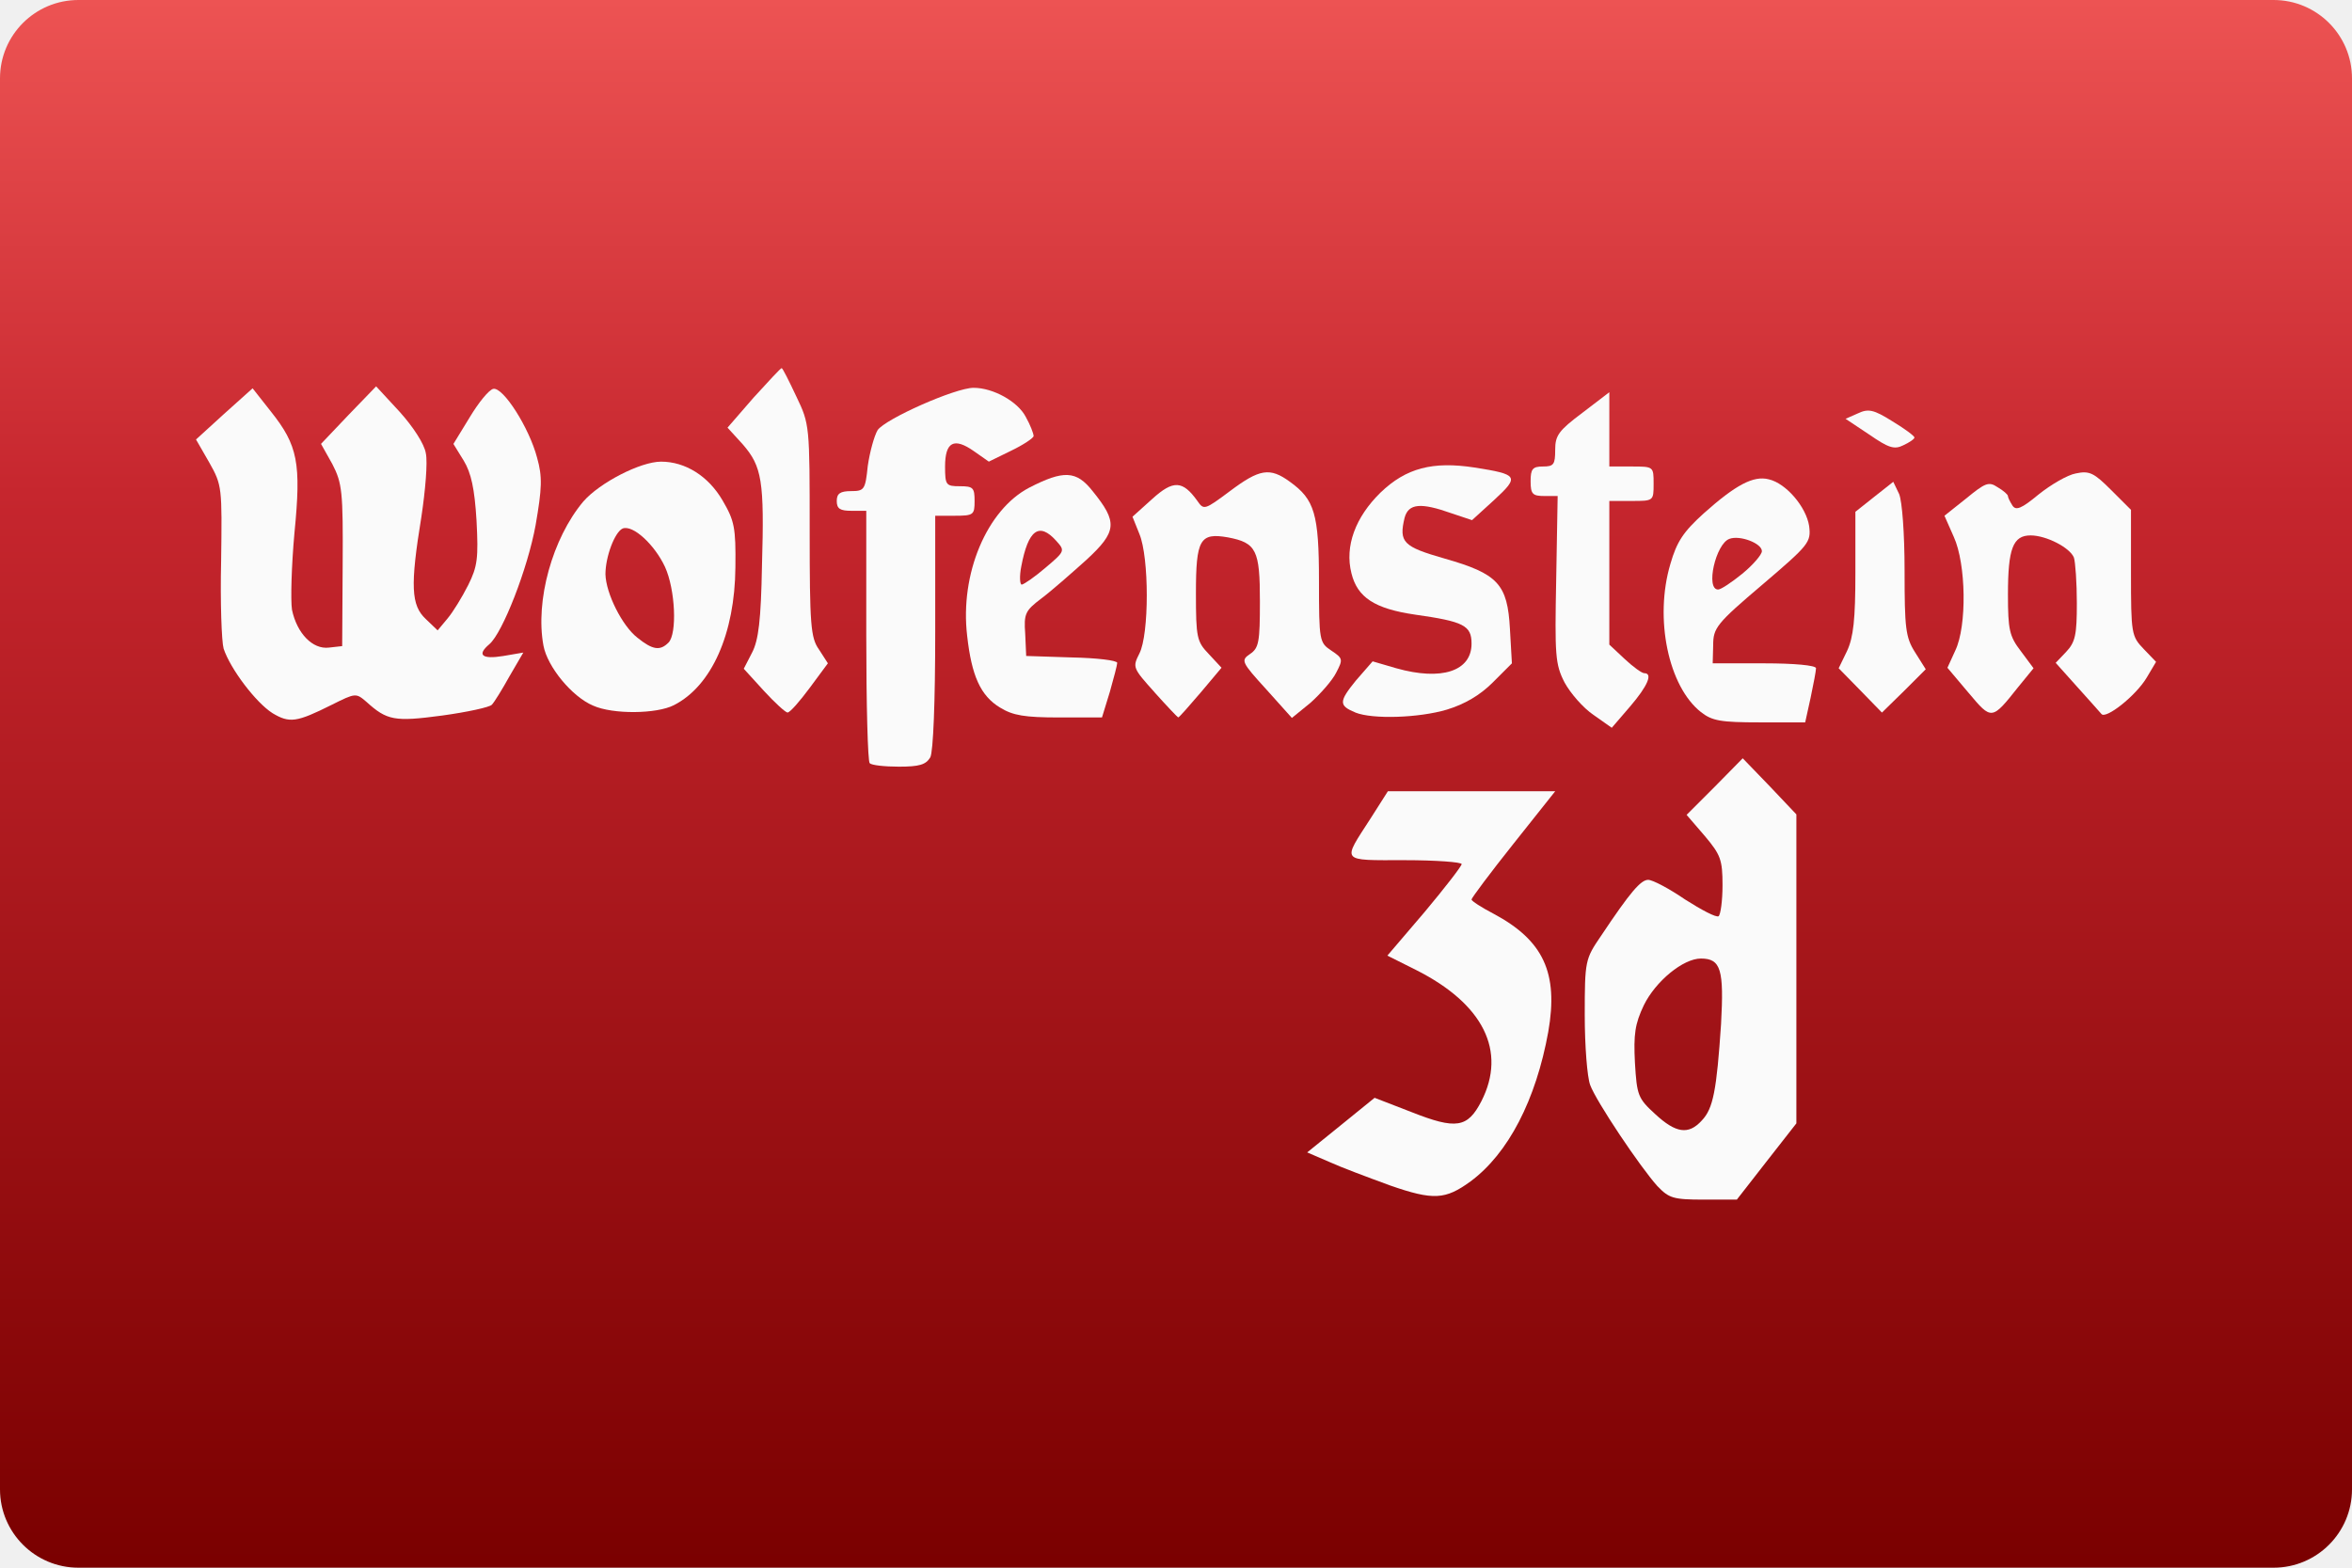
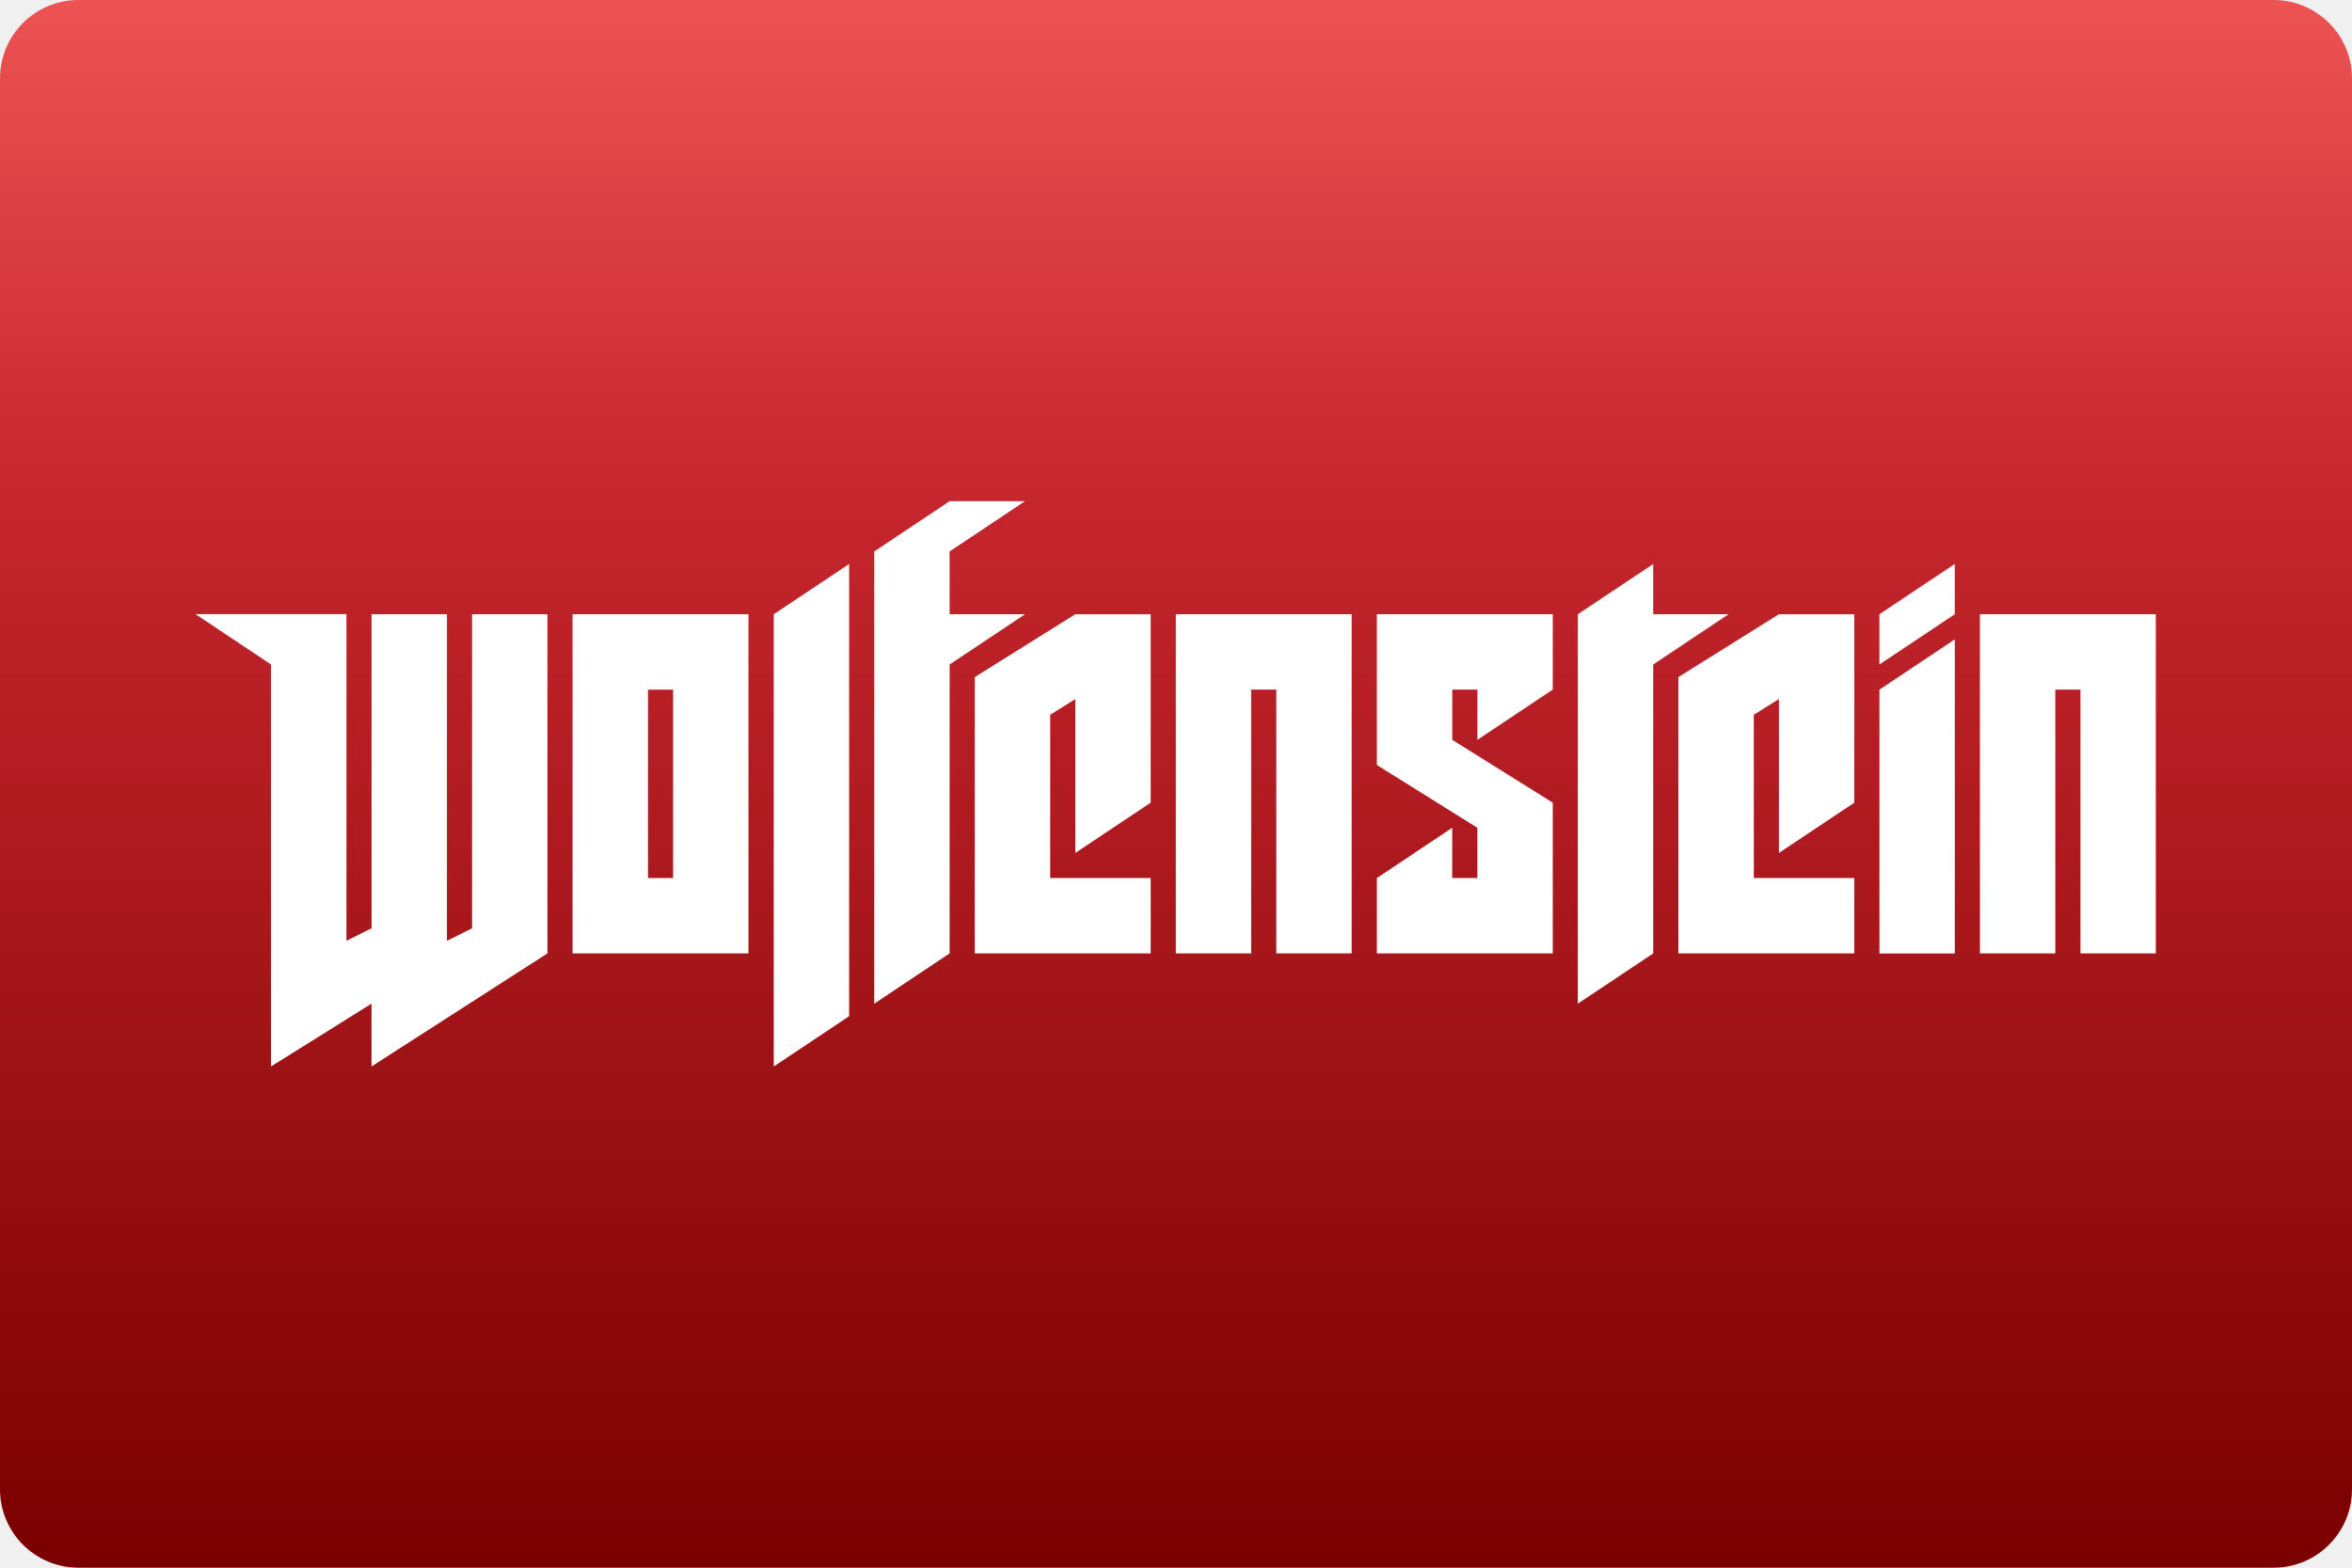
- <svg xmlns="http://www.w3.org/2000/svg" width="480" height="320" version="1.1" viewBox="0 0 480 320">
+ <svg xmlns="http://www.w3.org/2000/svg" width="480" height="320" version="1.1" viewBox="0 0 480 320" xml:space="preserve">
  <defs>
-     <linearGradient id="a" x1="70.403" x2="70.403" y1="1.175e-16" y2="84.667" gradientTransform="scale(3.7795)" gradientUnits="userSpaceOnUse">
+     <linearGradient id="a" x1="70.4" x2="70.4" y1="1.175e-16" y2="84.67" gradientTransform="scale(3.78)" gradientUnits="userSpaceOnUse">
      <stop stop-color="#ed5353" offset="0" />
-       <stop stop-color="#c6262e" offset=".315" />
+       <stop stop-color="#c6262e" offset=".316" />
      <stop stop-color="#7a0000" offset="1" />
    </linearGradient>
  </defs>
-   <rect width="480" height="320" ry="16" fill="url(#a)" stroke-linecap="square" stroke-linejoin="round" stroke-width="2" style="paint-order:stroke fill markers" />
-   <g transform="matrix(5.7267 0 0 5.7267 -123.34 -82.424)" fill="#fafafa" stroke-width=".265">
-     <path d="m71.069 56.644c-0.772-0.281-1.754-0.649-2.175-0.842l-0.772-0.333 1.192-0.964 1.21-0.982 1.315 0.509c1.596 0.631 1.999 0.561 2.49-0.386 0.912-1.789 0.07-3.472-2.333-4.682l-1.017-0.509 1.333-1.561c0.719-0.859 1.315-1.631 1.315-1.701 0-0.07-0.912-0.14-2.034-0.14-2.315 0-2.227 0.088-1.21-1.491l0.614-0.965h5.963l-1.491 1.876c-0.824 1.035-1.491 1.929-1.491 1.982 0 0.053 0.351 0.281 0.789 0.509 1.771 0.947 2.315 2.104 1.946 4.209-0.438 2.42-1.421 4.332-2.771 5.331-0.895 0.649-1.315 0.684-2.876 0.14z" />
-     <path d="m80.609 56.679c-0.631-0.701-2.192-3.034-2.403-3.613-0.105-0.28-0.193-1.385-0.193-2.49 0-1.946 0.017-1.999 0.579-2.823 1.052-1.578 1.421-1.999 1.683-1.999 0.158 0 0.754 0.316 1.315 0.701 0.579 0.368 1.105 0.649 1.193 0.596 0.07-0.053 0.14-0.544 0.14-1.105 0-0.912-0.07-1.087-0.631-1.754l-0.649-0.754 1-1 1-1.017 0.965 1 0.947 1v11.013l-1.07 1.368-1.052 1.35h-1.192c-1.07 0-1.228-0.053-1.631-0.474zm1.578-2.35c0.403-0.421 0.526-1.07 0.684-3.437 0.105-1.929 0-2.333-0.719-2.333-0.631 0-1.613 0.807-2.034 1.666-0.316 0.666-0.368 1.034-0.316 2.052 0.07 1.157 0.105 1.263 0.719 1.824 0.737 0.684 1.192 0.754 1.666 0.228z" />
-     <path d="m52.532 41.597c-0.07-0.053-0.123-2.104-0.123-4.56v-4.437h-0.526c-0.403 0-0.526-0.07-0.526-0.351 0-0.263 0.123-0.351 0.509-0.351 0.474 0 0.509-0.052 0.596-0.894 0.07-0.491 0.228-1.07 0.351-1.28 0.281-0.403 2.771-1.508 3.42-1.508 0.701 0 1.578 0.491 1.859 1.035 0.158 0.28 0.28 0.596 0.28 0.684 0 0.07-0.368 0.316-0.806 0.526l-0.789 0.386-0.526-0.368c-0.719-0.509-1.034-0.333-1.034 0.543 0 0.666 0.035 0.702 0.526 0.702 0.474 0 0.526 0.052 0.526 0.526 0 0.491-0.035 0.526-0.702 0.526h-0.701v4.139c0 2.508-0.07 4.261-0.175 4.472-0.158 0.263-0.386 0.333-1.122 0.333-0.509 0-0.982-0.053-1.034-0.123z" />
-     <path d="m78.329 39.878c-0.368-0.246-0.824-0.772-1.035-1.158-0.333-0.649-0.351-0.964-0.298-3.683l0.052-2.964h-0.473c-0.421 0-0.491-0.07-0.491-0.526 0-0.438 0.07-0.526 0.438-0.526 0.386 0 0.438-0.07 0.438-0.596 0-0.509 0.123-0.684 0.965-1.315l0.964-0.737v2.648h0.789c0.789 0 0.789 0 0.789 0.614s0 0.614-0.789 0.614h-0.789v5.121l0.544 0.509c0.298 0.281 0.614 0.509 0.701 0.509 0.316 0 0.123 0.456-0.509 1.192l-0.649 0.754z" />
-     <path d="m31.242 39.808c-0.579-0.368-1.491-1.561-1.736-2.297-0.07-0.246-0.123-1.649-0.088-3.122 0.035-2.613 0.035-2.701-0.421-3.507l-0.474-0.824 1-0.912 1.017-0.912 0.649 0.824c0.964 1.21 1.087 1.841 0.842 4.332-0.105 1.158-0.14 2.385-0.088 2.736 0.175 0.842 0.737 1.421 1.315 1.35l0.474-0.053 0.017-2.876c0.017-2.648-0.017-2.929-0.368-3.613l-0.403-0.719 0.982-1.034 0.982-1.017 0.842 0.912c0.473 0.526 0.877 1.14 0.929 1.473 0.07 0.316-0.018 1.333-0.158 2.262-0.403 2.473-0.368 3.157 0.158 3.648l0.421 0.403 0.351-0.421c0.193-0.228 0.526-0.772 0.737-1.192 0.333-0.666 0.368-0.964 0.298-2.297-0.07-1.157-0.193-1.701-0.456-2.139l-0.368-0.596 0.579-0.947c0.316-0.526 0.684-0.982 0.842-1.017 0.351-0.07 1.28 1.385 1.561 2.455 0.193 0.684 0.175 1.087-0.053 2.403-0.28 1.543-1.175 3.841-1.648 4.244-0.456 0.386-0.263 0.544 0.491 0.421l0.719-0.123-0.491 0.842c-0.263 0.474-0.543 0.929-0.631 1.017-0.07 0.088-0.877 0.263-1.771 0.386-1.701 0.228-1.964 0.175-2.701-0.491-0.368-0.316-0.386-0.316-1.227 0.105-1.263 0.631-1.508 0.666-2.122 0.298z" />
-     <path d="m82.152 39.773c-1.157-0.912-1.666-3.332-1.087-5.279 0.228-0.789 0.456-1.14 1.192-1.806 1.14-1.017 1.771-1.35 2.315-1.21 0.614 0.14 1.333 0.982 1.438 1.666 0.07 0.579 0 0.666-1.666 2.087-1.631 1.385-1.754 1.543-1.754 2.157l-0.017 0.649h1.841c1.052 0 1.841 0.07 1.841 0.175 0 0.088-0.088 0.561-0.193 1.052l-0.193 0.877h-1.613c-1.403 0-1.701-0.053-2.104-0.368zm1.473-4.928c0.386-0.316 0.701-0.684 0.701-0.807 0-0.281-0.789-0.579-1.157-0.438-0.491 0.175-0.859 1.806-0.403 1.806 0.105 0 0.491-0.263 0.859-0.561z" />
-     <path d="m57.179 39.615c-0.701-0.421-1.017-1.14-1.175-2.56-0.263-2.209 0.702-4.489 2.21-5.279 1.228-0.631 1.683-0.614 2.262 0.123 0.895 1.105 0.877 1.438-0.228 2.455-0.526 0.473-1.245 1.105-1.596 1.368-0.579 0.438-0.631 0.544-0.579 1.263l0.035 0.789 1.631 0.053c0.877 0.017 1.613 0.105 1.613 0.193 0 0.07-0.123 0.543-0.263 1.034l-0.28 0.912h-1.526c-1.228 0-1.648-0.07-2.104-0.351zm1.631-4.998c0.684-0.579 0.684-0.596 0.368-0.947-0.614-0.684-1-0.386-1.245 0.912-0.07 0.351-0.052 0.649 0.018 0.649 0.088-0.017 0.473-0.281 0.859-0.614z" />
-     <path d="m62.686 39.072c-0.789-0.877-0.789-0.895-0.544-1.386 0.351-0.684 0.351-3.42 0-4.261l-0.246-0.614 0.701-0.631c0.754-0.684 1.087-0.666 1.613 0.07 0.228 0.333 0.263 0.316 1.158-0.351 1.052-0.789 1.421-0.859 2.139-0.333 0.877 0.631 1.035 1.14 1.035 3.542 0 2.139 0.017 2.192 0.438 2.473 0.421 0.28 0.421 0.316 0.175 0.789-0.14 0.281-0.561 0.754-0.912 1.07l-0.666 0.543-0.912-1.017c-0.895-0.982-0.912-1.035-0.579-1.263 0.316-0.211 0.351-0.438 0.351-1.876 0-1.824-0.123-2.087-1.14-2.28-1-0.175-1.14 0.07-1.14 1.999 0 1.578 0.035 1.719 0.456 2.157l0.456 0.491-0.737 0.877c-0.421 0.491-0.772 0.894-0.807 0.894-0.017 0-0.403-0.403-0.842-0.894z" />
-     <path d="m69.841 39.79c-0.596-0.246-0.596-0.386 0.017-1.14l0.596-0.684 0.842 0.246c1.613 0.456 2.683 0.105 2.683-0.877 0-0.649-0.28-0.789-2.017-1.035-1.438-0.21-2.052-0.614-2.263-1.473-0.245-0.964 0.14-1.999 1.035-2.876 0.912-0.877 1.859-1.122 3.35-0.894 1.561 0.246 1.613 0.316 0.701 1.157l-0.789 0.719-0.736-0.246c-1.087-0.386-1.526-0.351-1.666 0.158-0.211 0.877-0.053 1.034 1.421 1.456 1.911 0.544 2.245 0.912 2.332 2.508l0.07 1.228-0.684 0.684c-0.456 0.456-1 0.772-1.631 0.965-1 0.298-2.648 0.351-3.262 0.105z" />
-     <path d="m91.692 39.089-0.754-0.894 0.28-0.614c0.421-0.877 0.386-3.087-0.053-4.051l-0.333-0.754 0.772-0.614c0.684-0.561 0.807-0.614 1.122-0.403 0.211 0.123 0.368 0.263 0.368 0.316s0.07 0.193 0.158 0.333c0.123 0.193 0.316 0.123 0.929-0.386 0.438-0.351 1.034-0.701 1.333-0.754 0.491-0.105 0.649-0.017 1.263 0.596l0.702 0.701v2.245c0 2.175 0.017 2.263 0.456 2.718l0.438 0.456-0.333 0.561c-0.386 0.649-1.456 1.491-1.613 1.298-0.07-0.088-0.456-0.509-0.877-0.982l-0.754-0.842 0.368-0.386c0.333-0.351 0.386-0.614 0.386-1.736 0-0.737-0.053-1.473-0.105-1.631-0.14-0.351-0.982-0.789-1.543-0.789-0.631 0-0.807 0.473-0.807 2.104 0 1.263 0.053 1.491 0.456 2.017l0.456 0.614-0.544 0.666c-0.947 1.192-0.947 1.192-1.771 0.21z" />
-     <path d="m42.676 39.545c-0.754-0.316-1.631-1.385-1.771-2.139-0.298-1.596 0.316-3.823 1.421-5.138 0.579-0.666 2.034-1.42 2.771-1.42 0.859 0 1.683 0.509 2.192 1.385 0.421 0.719 0.474 0.964 0.456 2.385-0.018 2.35-0.842 4.226-2.192 4.91-0.614 0.316-2.175 0.333-2.876 0.017zm2.683-2.245c0.316-0.316 0.246-1.894-0.123-2.701-0.368-0.789-1.14-1.508-1.508-1.368-0.28 0.123-0.614 1-0.614 1.631 0.018 0.684 0.596 1.841 1.14 2.262 0.543 0.438 0.807 0.474 1.105 0.175z" />
-     <path d="m48.762 39.019-0.719-0.789 0.298-0.579c0.228-0.438 0.316-1.158 0.351-3.087 0.088-3.034 0-3.542-0.684-4.332l-0.544-0.596 0.929-1.07c0.526-0.579 0.965-1.052 1-1.052 0.035 0 0.263 0.456 0.526 1.017 0.473 0.982 0.473 1.035 0.473 4.77 0 3.385 0.035 3.823 0.333 4.244l0.316 0.491-0.649 0.877c-0.351 0.474-0.701 0.877-0.789 0.877-0.07 0-0.456-0.351-0.842-0.772z" />
-     <path d="m87.834 39.001-0.772-0.789 0.298-0.614c0.228-0.491 0.298-1.122 0.298-2.788v-2.175l0.684-0.543 0.666-0.526 0.21 0.438c0.105 0.263 0.193 1.385 0.193 2.736 0 2.034 0.035 2.368 0.368 2.894l0.386 0.614-0.772 0.772-0.789 0.772z" />
-     <path d="m88.15 29.882-0.842-0.561 0.438-0.193c0.368-0.175 0.561-0.14 1.228 0.28 0.438 0.263 0.789 0.526 0.789 0.579s-0.175 0.175-0.403 0.28c-0.316 0.158-0.526 0.088-1.21-0.386z" />
-   </g>
-   <style type="text/css">.st0{fill:#FC0C18;}
- 	.st1{fill:#FC0C18;}</style>
+   <rect width="480" height="320" ry="16" fill="url(#a)" />
+   <path d="m193.8 102.3-15.38 10.26v92.31l15.38-10.26v-58.97l15.38-10.26h-15.38v-12.82l15.38-10.26h-15.38zm-20.51 12.82-15.38 10.26v92.31l15.38-10.26v-92.31zm164.1 0-15.38 10.26v79.49l15.38-10.26v-58.97l15.38-10.26h-15.38v-10.26zm61.54 0-15.38 10.26v10.26l15.38-10.26v-10.26zm-359 10.26 15.38 10.26v82.05l20.51-12.82v12.82l35.9-23.08v-69.23h-15.38v64.1l-5.129 2.564v-66.67h-15.38v64.1l-5.127 2.564v-66.67h-30.77zm76.92 0v69.23h35.9v-69.23h-35.9zm102.6 0-20.51 12.82v56.41h35.9v-15.38h-20.51v-33.33l5.127-3.205v31.41l15.38-10.26v-38.46h-15.38zm20.51 0v69.23h15.38v-53.85h5.129v53.85h15.38v-69.23h-35.9zm41.03 0v30.77l20.51 12.82v10.26h-5.129v-10.26l-15.38 10.26v15.38h35.9v-30.77l-20.51-12.82v-10.26h5.129v10.26l15.38-10.26v-15.38h-35.9zm82.05 0-20.51 12.82v56.41h35.9v-15.38h-20.51v-33.33l5.127-3.205v31.41l15.38-10.26v-38.46h-15.38zm41.03 0v69.23h15.38v-53.85h5.129v53.85h15.38v-69.23h-35.9zm-5.129 5.129-15.38 10.26v53.85h15.38v-64.1zm-266.7 10.26h5.127v38.46h-5.127v-38.46z" fill="#fff" />
</svg>
